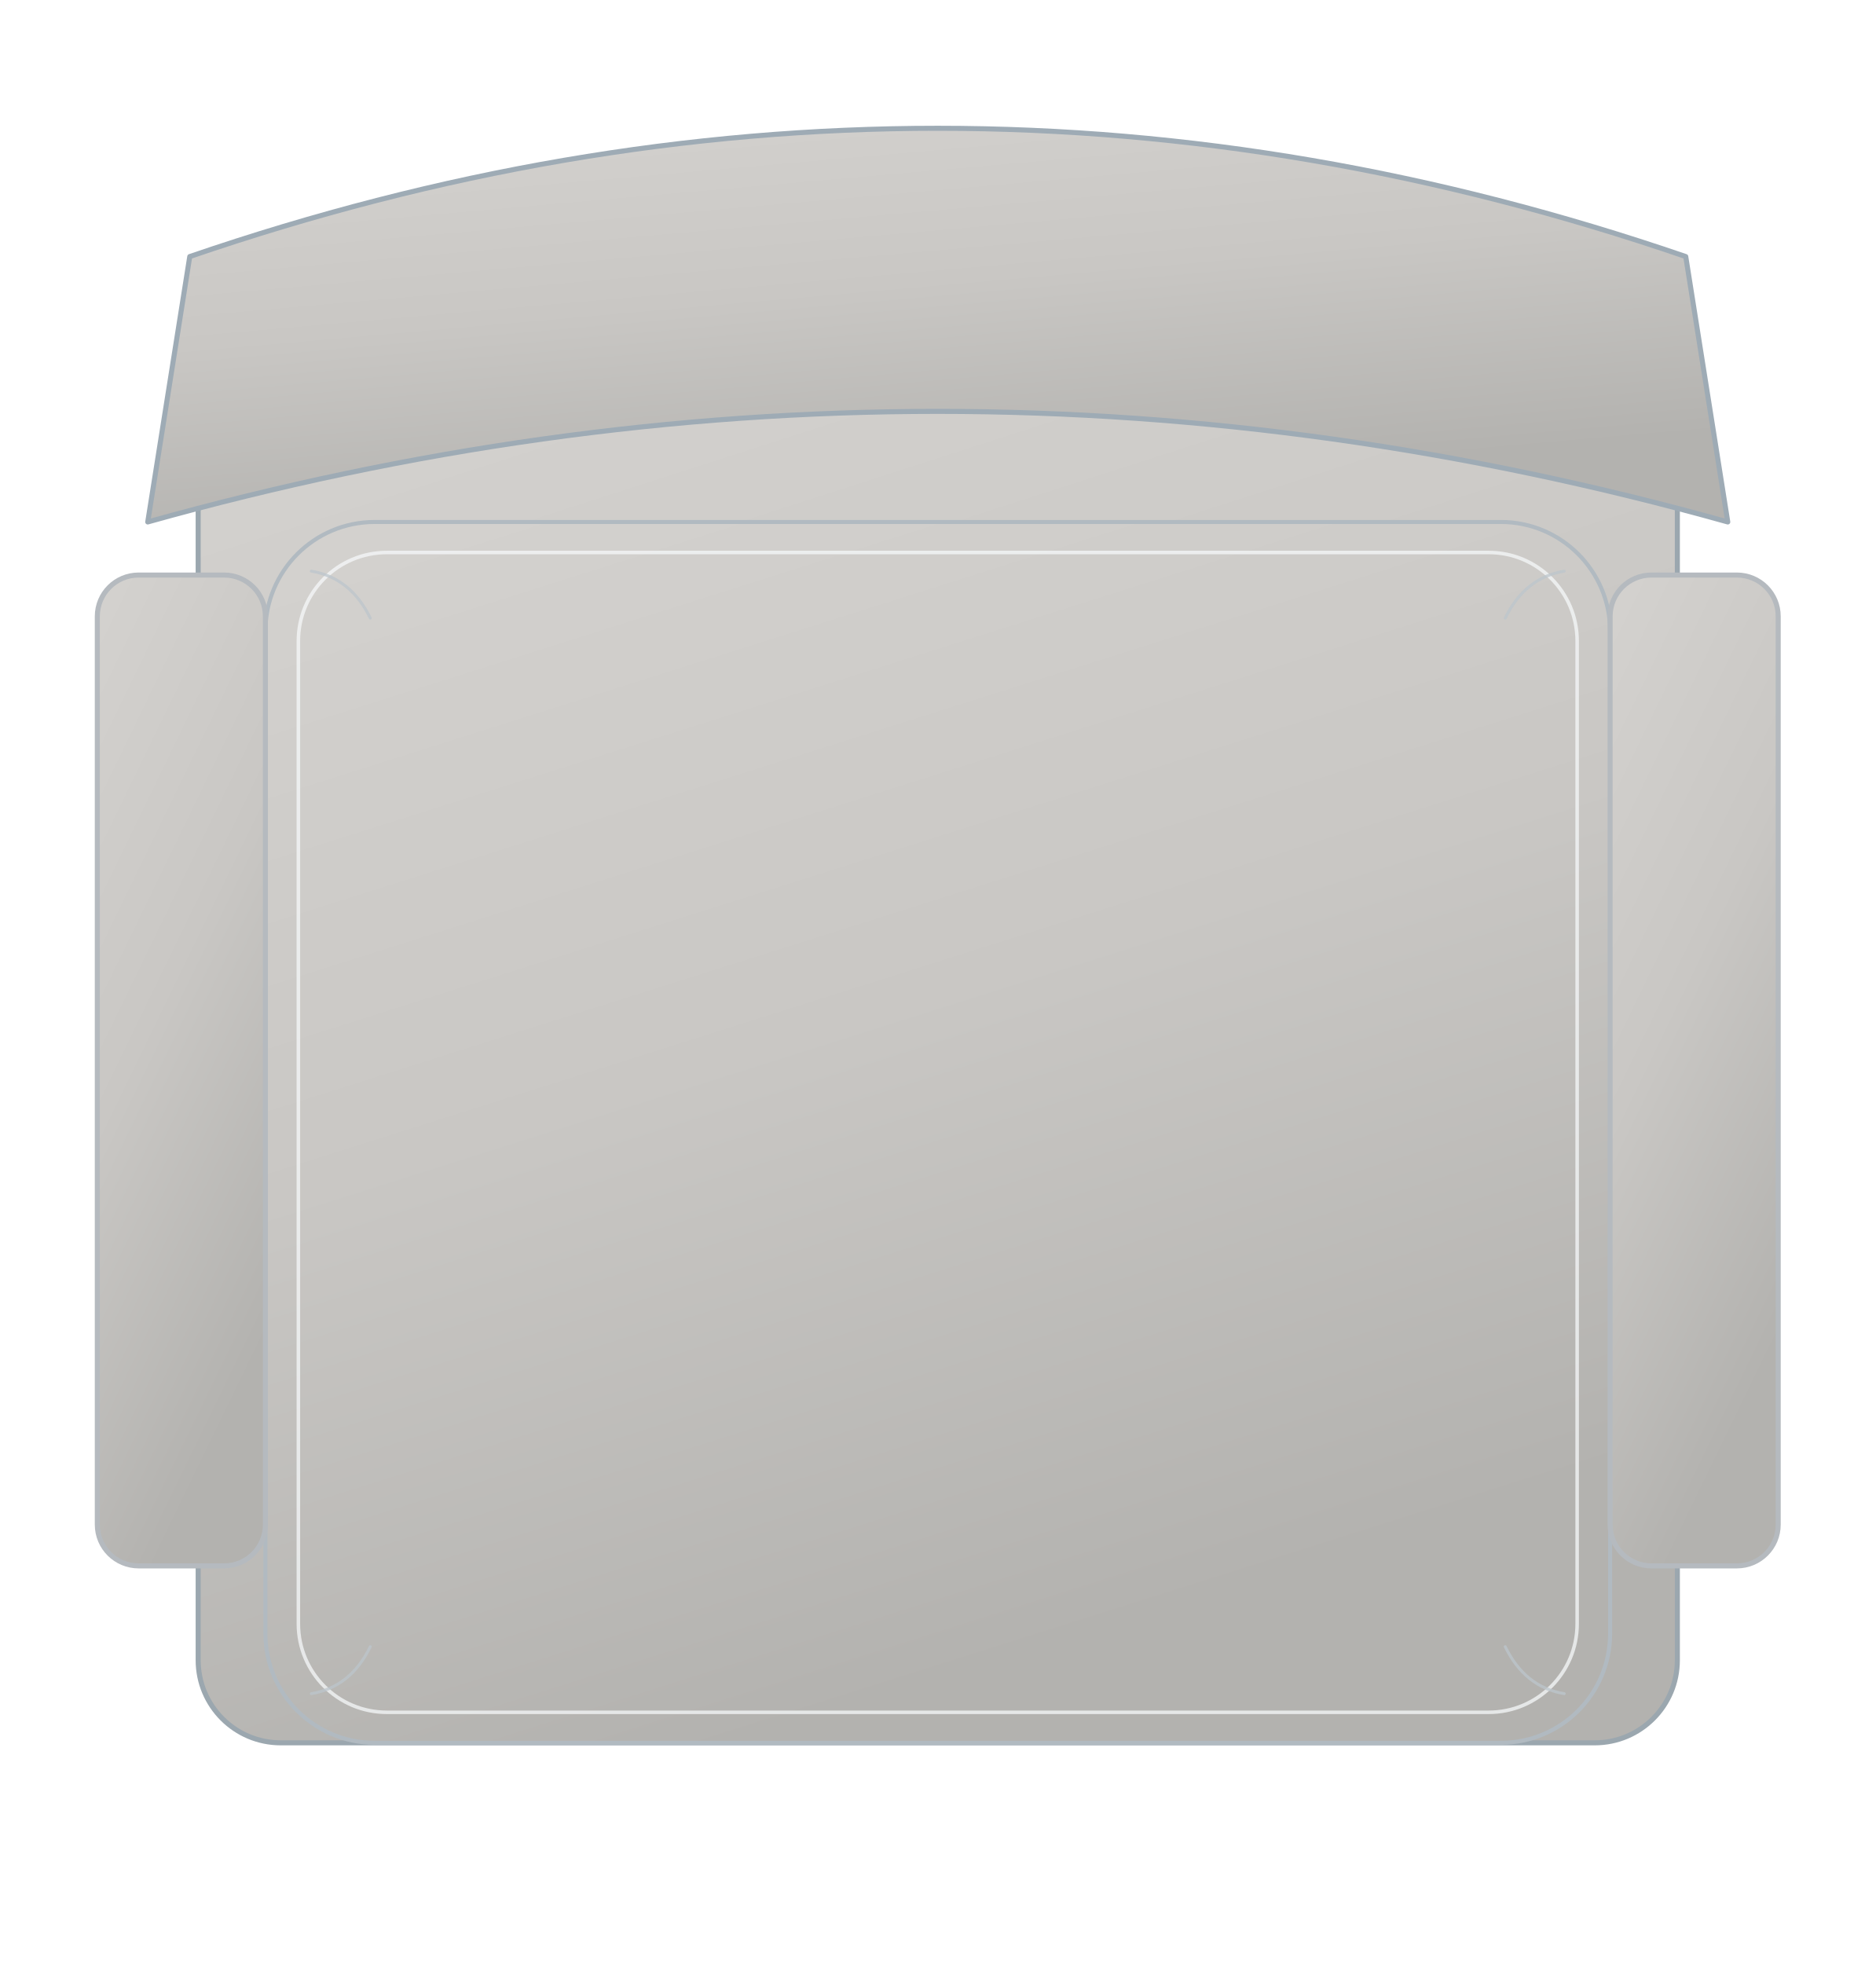
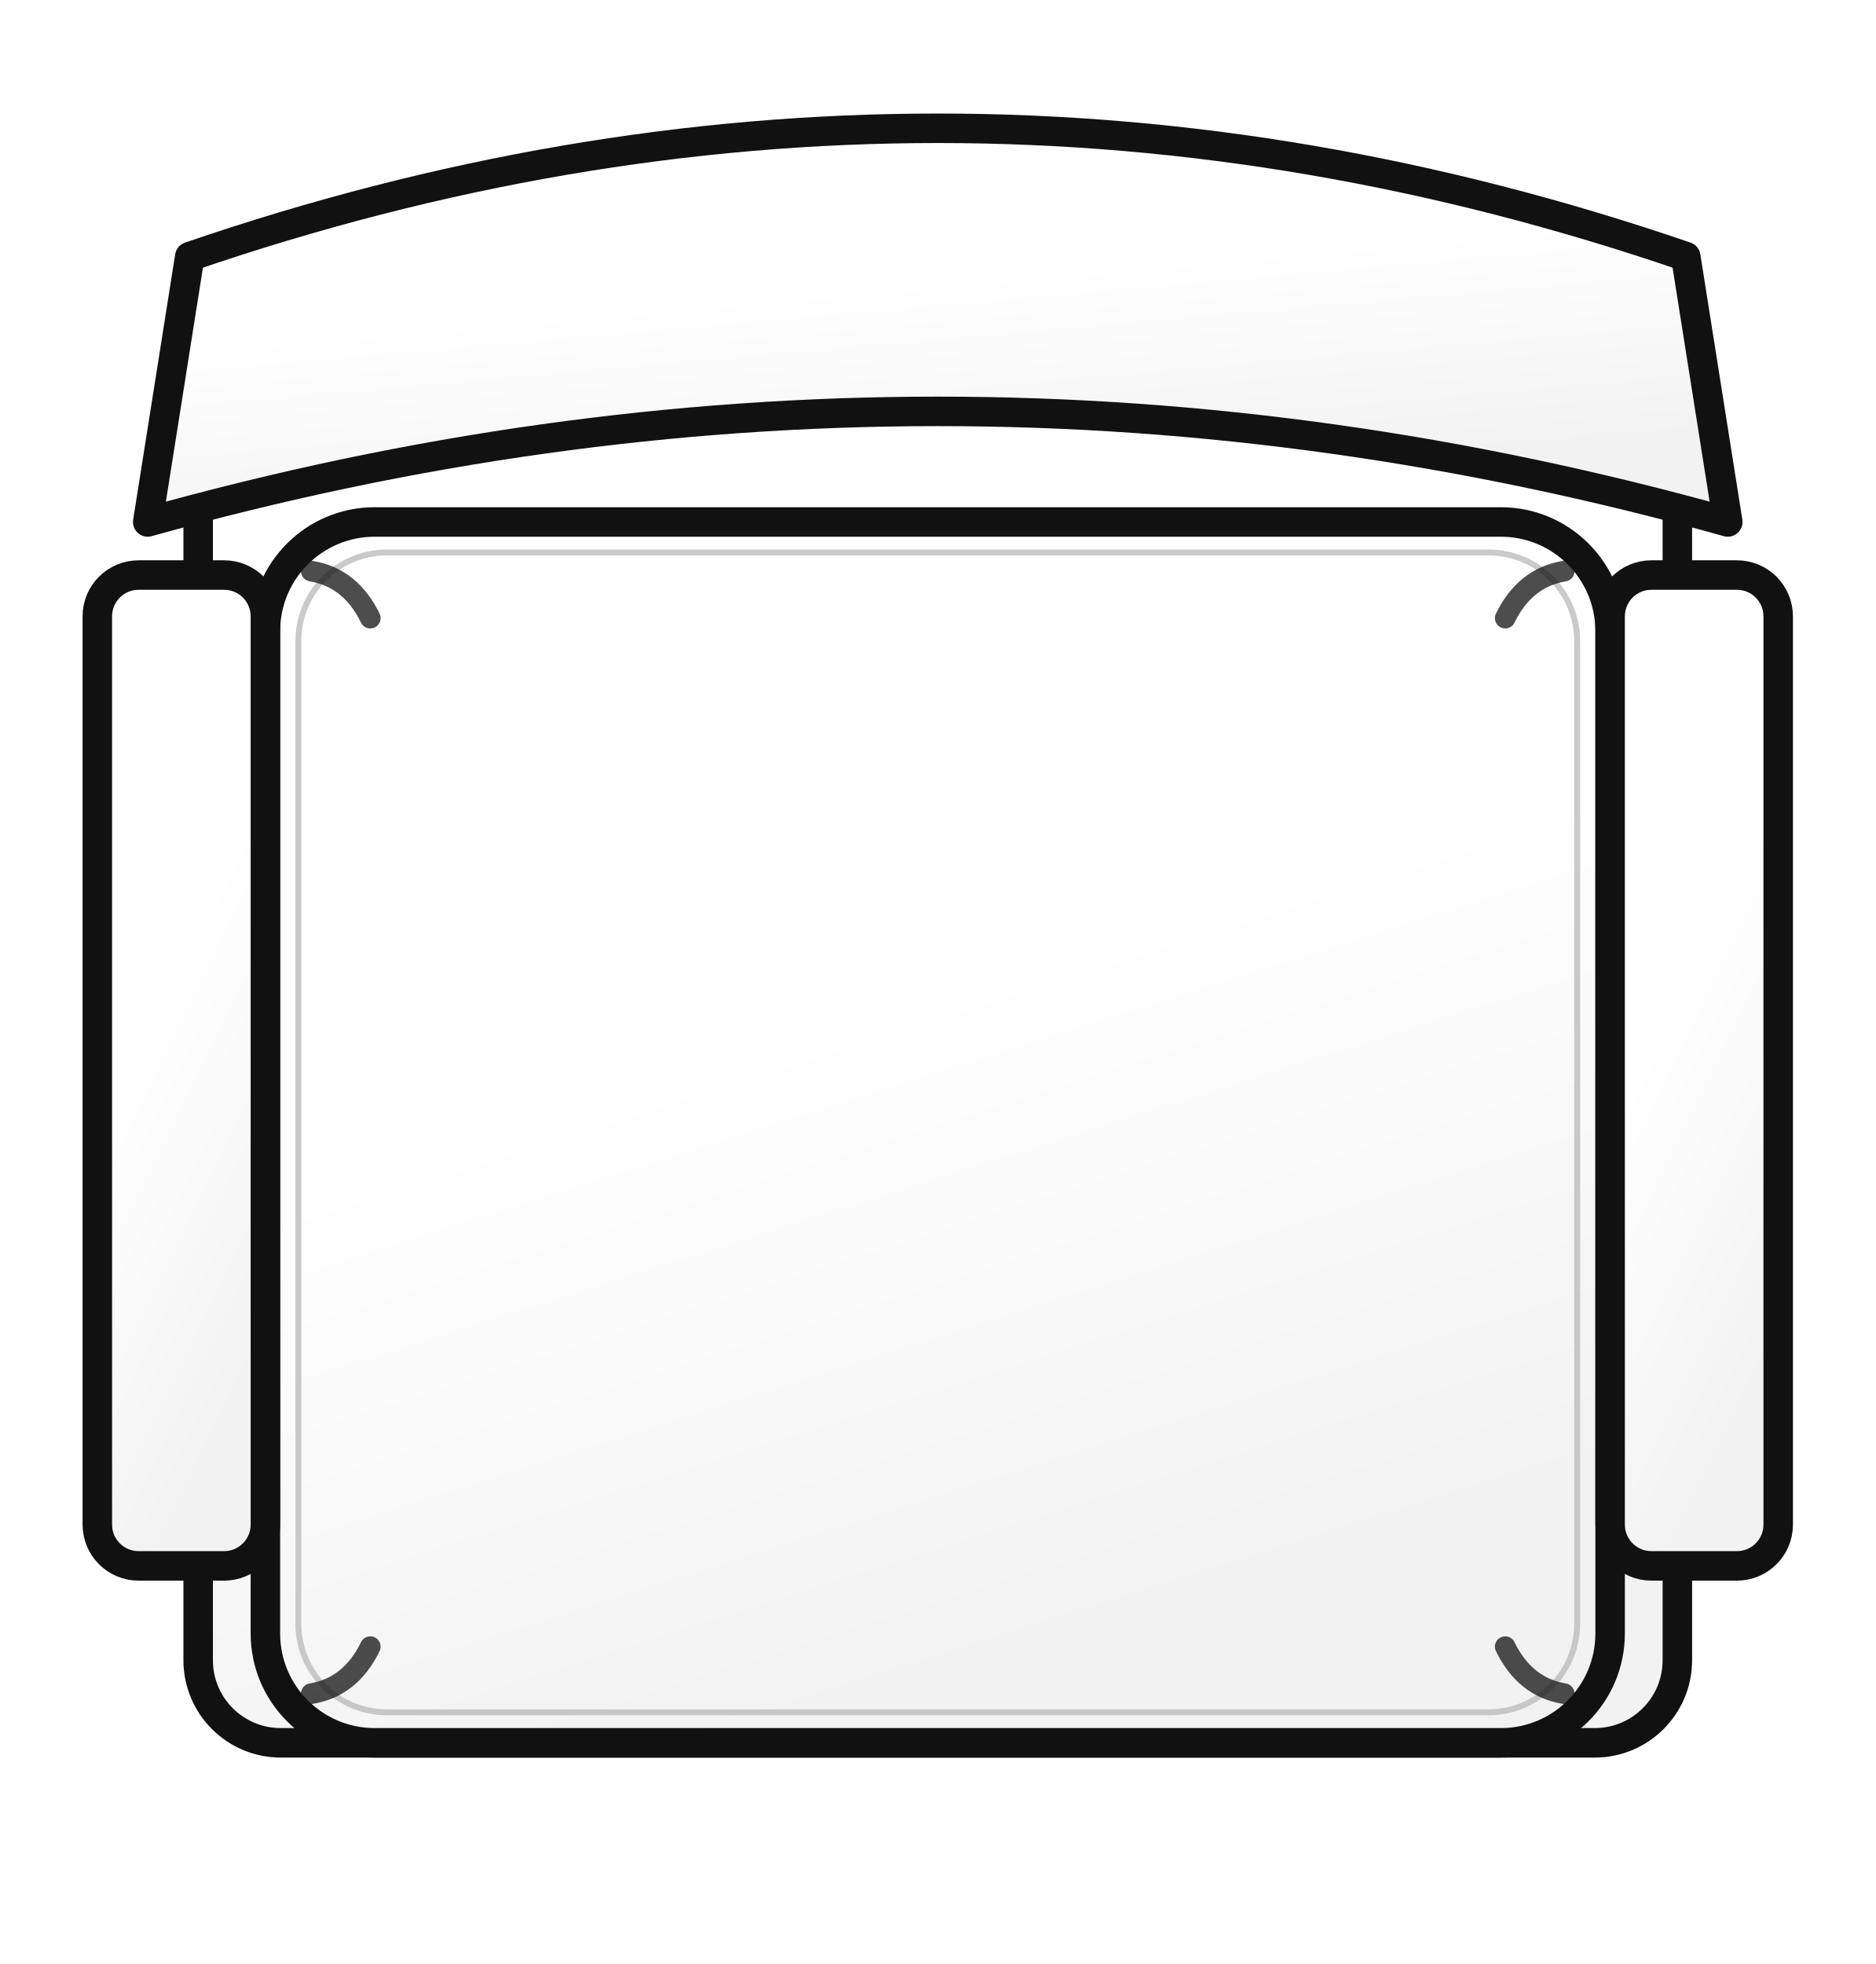
- <svg xmlns="http://www.w3.org/2000/svg" width="636" height="666" viewBox="-33 -33 636 666" role="img" aria-labelledby="patio-chair--title patio-chair--desc">
+ <svg xmlns="http://www.w3.org/2000/svg" width="636" height="666" viewBox="-33 -33 636 666" role="img" aria-labelledby="patio-chair--title patio-chair--desc" data-vertex-style="white-outline-2">
  <defs>
    <linearGradient id="patio-chair--ceramic" x1="0" y1="0" x2="0.9" y2="1">
      <stop stop-color="#ffffff" />
-       <stop offset="0.5" stop-color="#f6f7f7" />
-       <stop offset="1" stop-color="#dfe1e3" />
+       <stop offset="0.5" stop-color="#ffffff" />
+       <stop offset="1" stop-color="#f2f2f2" />
    </linearGradient>
    <linearGradient id="patio-chair--rim" x1="0" y1="0" x2="0.8" y2="1">
-       <stop stop-color="#fafbfb" />
-       <stop offset="0.35" stop-color="#e8eaeb" />
-       <stop offset="1" stop-color="#bec2c6" />
+       <stop stop-color="#ffffff" />
+       <stop offset="0.35" stop-color="#ffffff" />
+       <stop offset="1" stop-color="#f2f2f2" />
    </linearGradient>
    <radialGradient id="patio-chair--well" cx="0.52" cy="0.65" r="0.67">
-       <stop stop-color="#fbfcfc" />
-       <stop offset="0.67" stop-color="#f2f3f4" />
-       <stop offset="0.88" stop-color="#e1e3e5" />
-       <stop offset="1" stop-color="#b9bec2" />
+       <stop stop-color="#ffffff" />
+       <stop offset="0.67" stop-color="#ffffff" />
+       <stop offset="0.88" stop-color="#ffffff" />
+       <stop offset="1" stop-color="#f2f2f2" />
    </radialGradient>
    <linearGradient id="patio-chair--steel" x1="0" y1="0" x2="1" y2="0.85">
-       <stop stop-color="#d0d4d7" />
-       <stop offset="0.24" stop-color="#f4f5f5" />
-       <stop offset="0.49" stop-color="#bfc5c9" />
-       <stop offset="0.73" stop-color="#e4e7e8" />
-       <stop offset="1" stop-color="#aab1b6" />
+       <stop stop-color="#ffffff" />
+       <stop offset="0.24" stop-color="#ffffff" />
+       <stop offset="0.49" stop-color="#ffffff" />
+       <stop offset="0.73" stop-color="#ffffff" />
+       <stop offset="1" stop-color="#f2f2f2" />
    </linearGradient>
    <linearGradient id="patio-chair--steelwell" x1="0" y1="0" x2="0.8" y2="1">
-       <stop stop-color="#929ba2" />
-       <stop offset="0.18" stop-color="#bec5ca" />
-       <stop offset="0.56" stop-color="#e0e4e6" />
-       <stop offset="1" stop-color="#b9c1c7" />
+       <stop stop-color="#ffffff" />
+       <stop offset="0.18" stop-color="#ffffff" />
+       <stop offset="0.56" stop-color="#ffffff" />
+       <stop offset="1" stop-color="#f2f2f2" />
    </linearGradient>
    <linearGradient id="patio-chair--upholstery" x1="0" y1="0" x2="0.7" y2="1">
-       <stop stop-color="#e6e7e8" />
-       <stop offset="0.45" stop-color="#d3d6d8" />
-       <stop offset="1" stop-color="#b8bdc1" />
+       <stop stop-color="#ffffff" />
+       <stop offset="0.45" stop-color="#ffffff" />
+       <stop offset="1" stop-color="#f2f2f2" />
    </linearGradient>
    <linearGradient id="patio-chair--cushion" x1="0" y1="0" x2="0.85" y2="1">
-       <stop stop-color="#f0f1f2" />
-       <stop offset="0.4" stop-color="#dfe2e4" />
-       <stop offset="0.78" stop-color="#d4d8db" />
-       <stop offset="1" stop-color="#bfc5c9" />
+       <stop stop-color="#ffffff" />
+       <stop offset="0.4" stop-color="#ffffff" />
+       <stop offset="0.78" stop-color="#ffffff" />
+       <stop offset="1" stop-color="#f2f2f2" />
    </linearGradient>
    <linearGradient id="patio-chair--linen" x1="0" y1="0" x2="0.8" y2="1">
-       <stop stop-color="#f9fafb" />
-       <stop offset="0.4" stop-color="#edf0f1" />
-       <stop offset="1" stop-color="#cfd5d9" />
+       <stop stop-color="#ffffff" />
+       <stop offset="0.4" stop-color="#ffffff" />
+       <stop offset="1" stop-color="#f2f2f2" />
    </linearGradient>
    <linearGradient id="patio-chair--wood" x1="0" y1="0" x2="0.35" y2="1">
-       <stop stop-color="#d4d2cf" />
-       <stop offset="0.5" stop-color="#c9c7c4" />
-       <stop offset="1" stop-color="#b3b2af" />
+       <stop stop-color="#ffffff" />
+       <stop offset="0.5" stop-color="#ffffff" />
+       <stop offset="1" stop-color="#f2f2f2" />
    </linearGradient>
    <linearGradient id="patio-chair--counter" x1="0" y1="0" x2="0.6" y2="1">
-       <stop stop-color="#fafafa" />
-       <stop offset="0.5" stop-color="#f0f1f1" />
-       <stop offset="1" stop-color="#dadddf" />
+       <stop stop-color="#ffffff" />
+       <stop offset="0.5" stop-color="#ffffff" />
+       <stop offset="1" stop-color="#f2f2f2" />
    </linearGradient>
    <linearGradient id="patio-chair--dark" x1="0" y1="0" x2="0.8" y2="1">
-       <stop stop-color="#596168" />
-       <stop offset="0.5" stop-color="#3c4349" />
-       <stop offset="1" stop-color="#292f34" />
+       <stop stop-color="#333333" />
+       <stop offset="0.5" stop-color="#333333" />
+       <stop offset="1" stop-color="#333333" />
    </linearGradient>
    <linearGradient id="patio-chair--glass" x1="0" y1="0" x2="1" y2="1">
-       <stop stop-color="#f8fbfc" stop-opacity="0.84" />
-       <stop offset="0.5" stop-color="#dfe7eb" stop-opacity="0.60" />
-       <stop offset="1" stop-color="#bfcbd2" stop-opacity="0.78" />
+       <stop stop-color="#ffffff" stop-opacity="0.84" />
+       <stop offset="0.5" stop-color="#ffffff" stop-opacity="0.60" />
+       <stop offset="1" stop-color="#f2f2f2" stop-opacity="0.78" />
    </linearGradient>
    <radialGradient id="patio-chair--foliage" cx="0.38" cy="0.30" r="0.75">
-       <stop stop-color="#d2d5d2" />
-       <stop offset="0.55" stop-color="#aeb5b0" />
-       <stop offset="1" stop-color="#858e89" />
+       <stop stop-color="#ffffff" />
+       <stop offset="0.55" stop-color="#ffffff" />
+       <stop offset="1" stop-color="#f2f2f2" />
    </radialGradient>
    <linearGradient id="patio-chair--leaf" x1="0" y1="0" x2="1" y2="1">
-       <stop stop-color="#c9d0cb" />
-       <stop offset="0.5" stop-color="#a3aea6" />
-       <stop offset="1" stop-color="#79867d" />
+       <stop stop-color="#ffffff" />
+       <stop offset="0.5" stop-color="#ffffff" />
+       <stop offset="1" stop-color="#f2f2f2" />
    </linearGradient>
    <linearGradient id="patio-chair--tread" x1="0" y1="0" x2="0" y2="1">
-       <stop stop-color="#eceeef" />
-       <stop offset="0.78" stop-color="#dde0e2" />
-       <stop offset="1" stop-color="#bcc2c6" />
+       <stop stop-color="#ffffff" />
+       <stop offset="0.78" stop-color="#ffffff" />
+       <stop offset="1" stop-color="#f2f2f2" />
    </linearGradient>
  </defs>
  <g id="patio-chair--artwork">
-     <rect x="34.2" y="96" width="501.6" height="462" rx="28" fill="url(#patio-chair--wood)" stroke="#9ba7af" stroke-width="1.71" />
-     <rect x="57" y="144" width="456" height="414" rx="37.05" fill="url(#patio-chair--wood)" stroke="#b1bac1" stroke-width="1.368" />
-     <rect x="68.178" y="154.35" width="433.644" height="393.3" rx="30.011" fill="none" stroke="#f6f8f9" stroke-width="1.197" opacity=".75" />
-     <path d="M72.561,160.673 q13.338,2.223 20.007,15.932" fill="none" stroke="#bcc5cc" stroke-width="0.992" stroke-linejoin="round" stroke-linecap="round" opacity=".75" />
-     <path d="M497.439,160.673 q-13.338,2.223 -20.007,15.932" fill="none" stroke="#bcc5cc" stroke-width="0.992" stroke-linejoin="round" stroke-linecap="round" opacity=".75" />
-     <path d="M72.561,541.327 q13.338,-2.223 20.007,-15.932" fill="none" stroke="#bcc5cc" stroke-width="0.992" stroke-linejoin="round" stroke-linecap="round" opacity=".75" />
-     <path d="M497.439,541.327 q-13.338,-2.223 -20.007,-15.932" fill="none" stroke="#bcc5cc" stroke-width="0.992" stroke-linejoin="round" stroke-linecap="round" opacity=".75" />
-     <path d="M17.1,144 L31.35,54 Q285,-33 538.65,54 L552.9,144 Q285,69 17.1,144 Z" fill="url(#patio-chair--wood)" stroke="#9eabb5" stroke-width="1.71" stroke-linejoin="round" stroke-linecap="round" />
-     <rect x="0" y="162" width="57" height="336" rx="14" fill="url(#patio-chair--wood)" stroke="#b5babf" stroke-width="1.71" />
-     <rect x="513" y="162" width="57" height="336" rx="14" fill="url(#patio-chair--wood)" stroke="#b5babf" stroke-width="1.71" />
+     <rect x="34.2" y="96" width="501.6" height="462" rx="28" fill="url(#patio-chair--wood)" stroke="#111111" stroke-width="10" />
+     <rect x="57" y="144" width="456" height="414" rx="37.05" fill="url(#patio-chair--wood)" stroke="#111111" stroke-width="10" />
+     <rect x="68.178" y="154.35" width="433.644" height="393.3" rx="30.011" fill="none" stroke="#b8b8b8" stroke-width="2" opacity=".75" />
+     <path d="M72.561,160.673 q13.338,2.223 20.007,15.932" fill="none" stroke="#111111" stroke-width="7" stroke-linejoin="round" stroke-linecap="round" opacity=".75" />
+     <path d="M497.439,160.673 q-13.338,2.223 -20.007,15.932" fill="none" stroke="#111111" stroke-width="7" stroke-linejoin="round" stroke-linecap="round" opacity=".75" />
+     <path d="M72.561,541.327 q13.338,-2.223 20.007,-15.932" fill="none" stroke="#111111" stroke-width="7" stroke-linejoin="round" stroke-linecap="round" opacity=".75" />
+     <path d="M497.439,541.327 q-13.338,-2.223 -20.007,-15.932" fill="none" stroke="#111111" stroke-width="7" stroke-linejoin="round" stroke-linecap="round" opacity=".75" />
+     <path d="M17.1,144 L31.35,54 Q285,-33 538.65,54 L552.9,144 Q285,69 17.1,144 Z" fill="url(#patio-chair--wood)" stroke="#111111" stroke-width="10" stroke-linejoin="round" stroke-linecap="round" />
+     <rect x="0" y="162" width="57" height="336" rx="14" fill="url(#patio-chair--wood)" stroke="#111111" stroke-width="10" />
+     <rect x="513" y="162" width="57" height="336" rx="14" fill="url(#patio-chair--wood)" stroke="#111111" stroke-width="10" />
  </g>
</svg>
